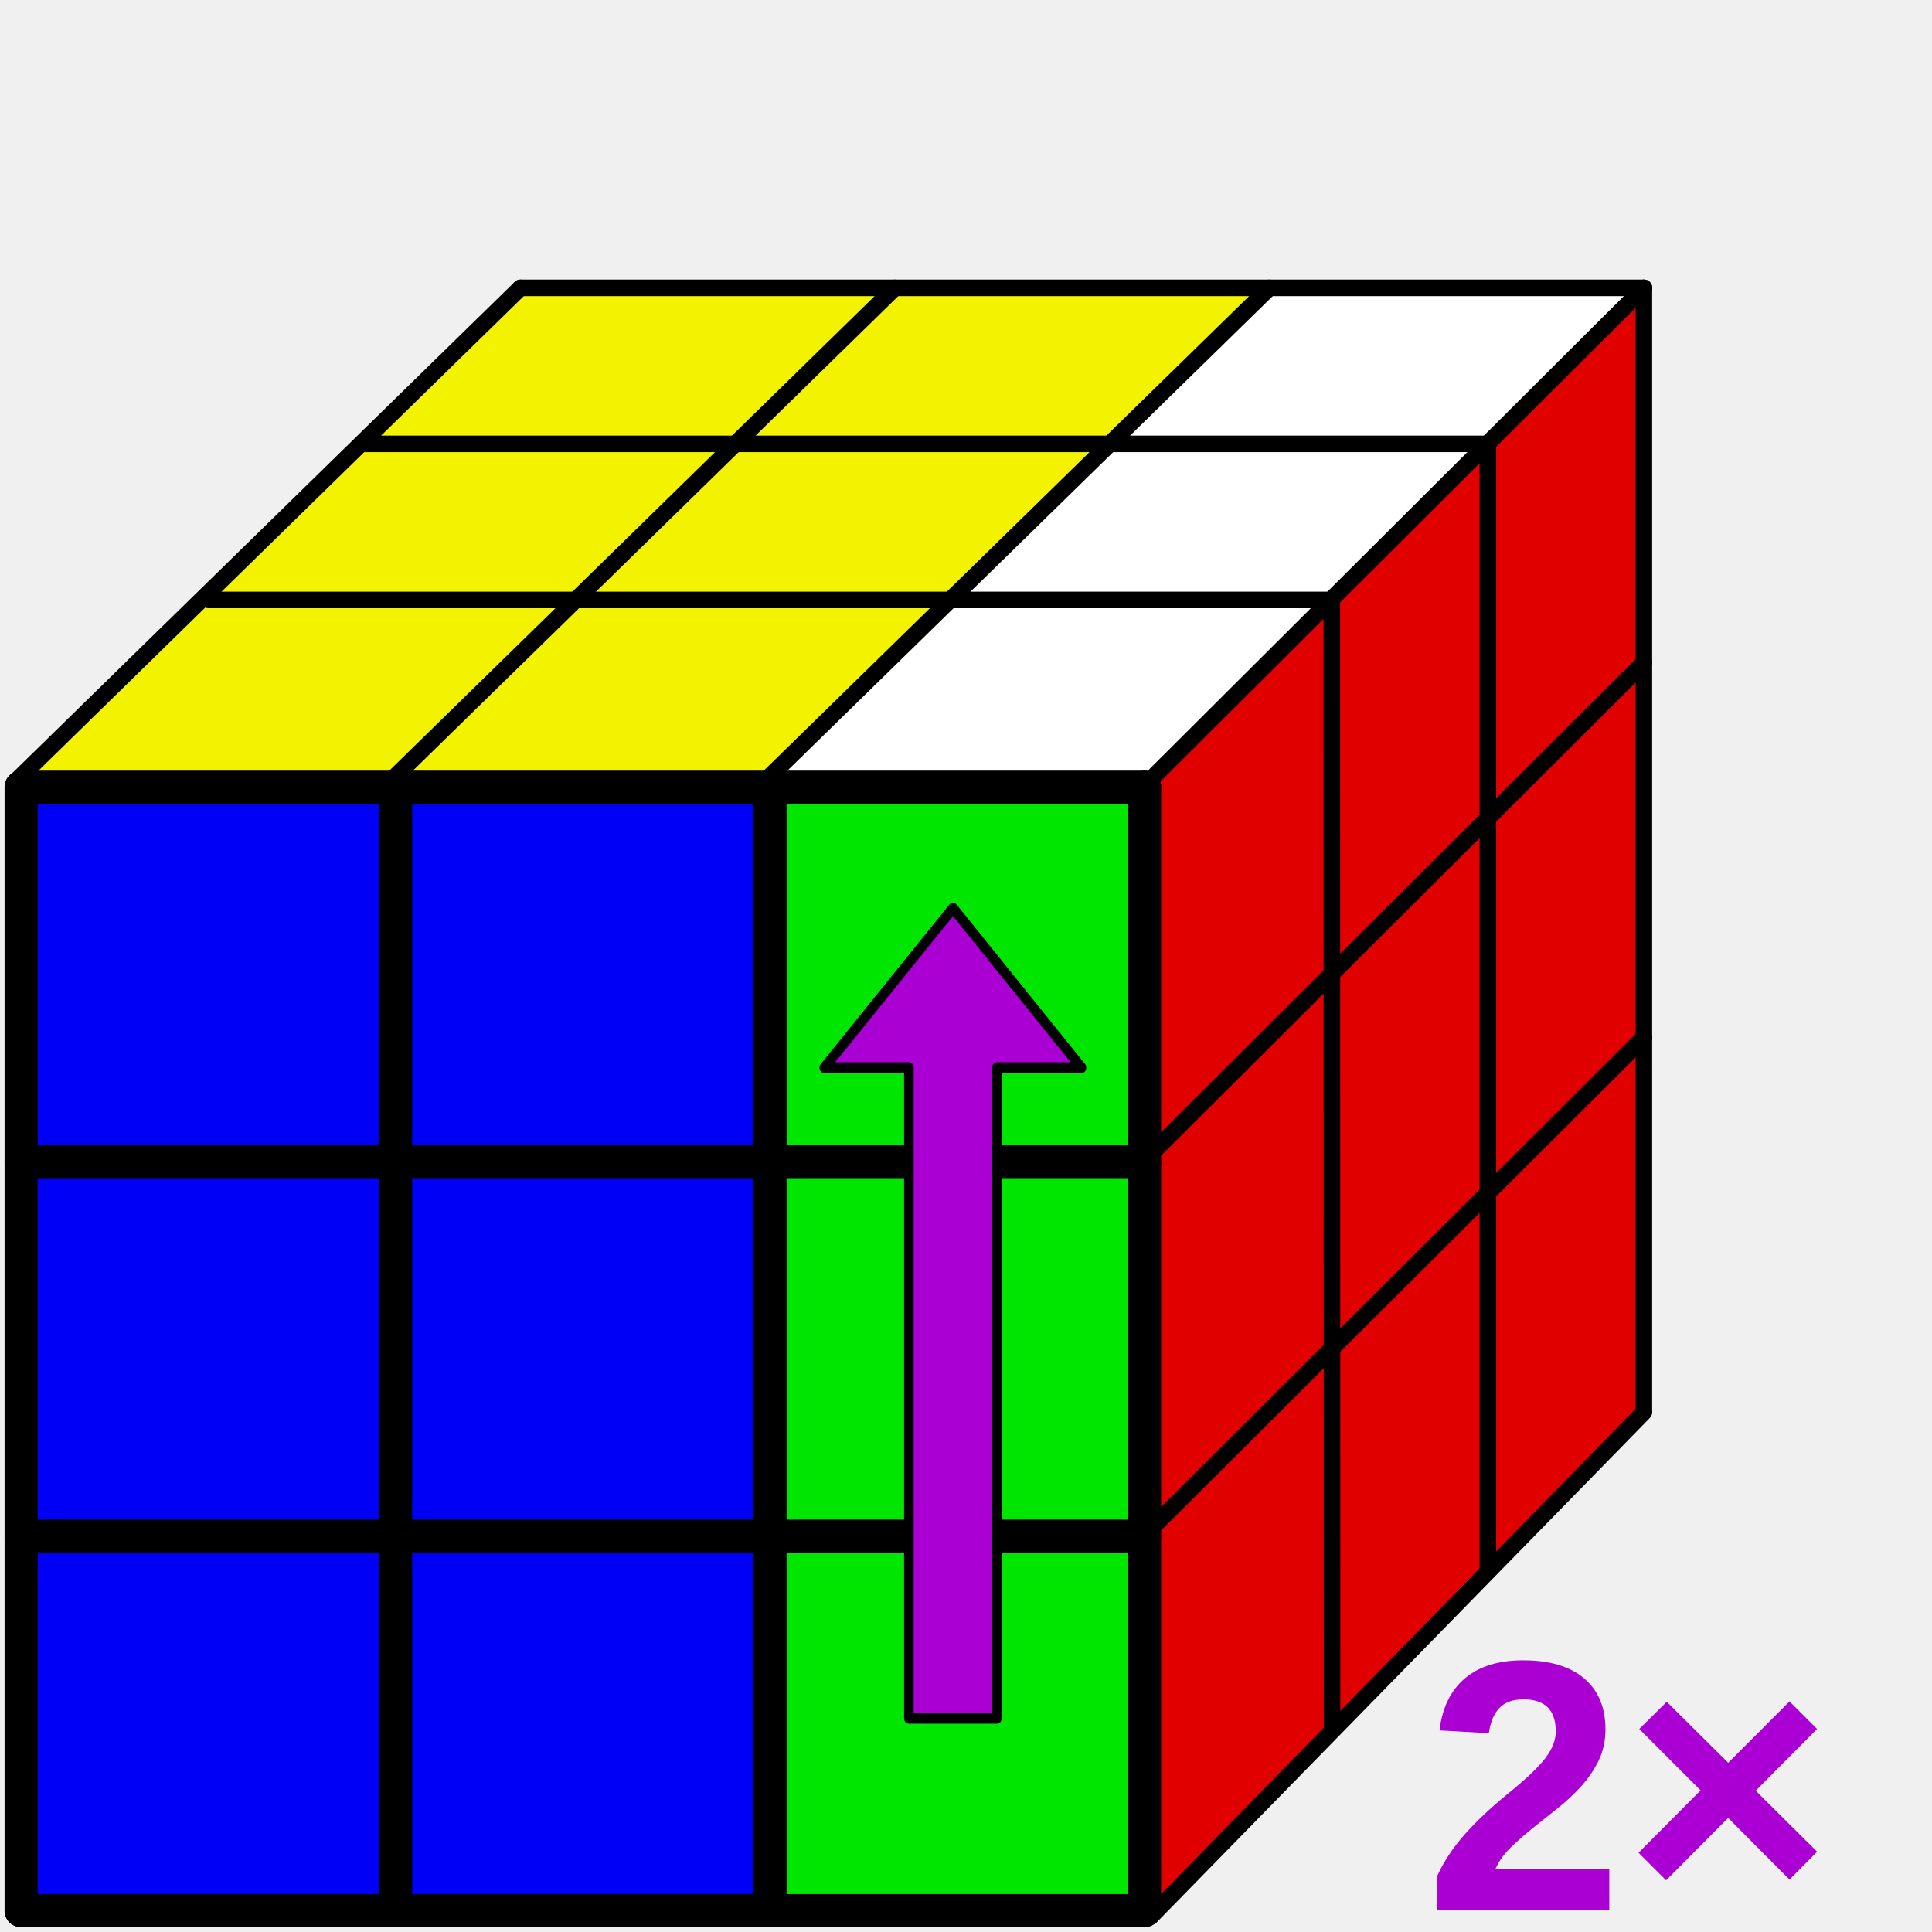
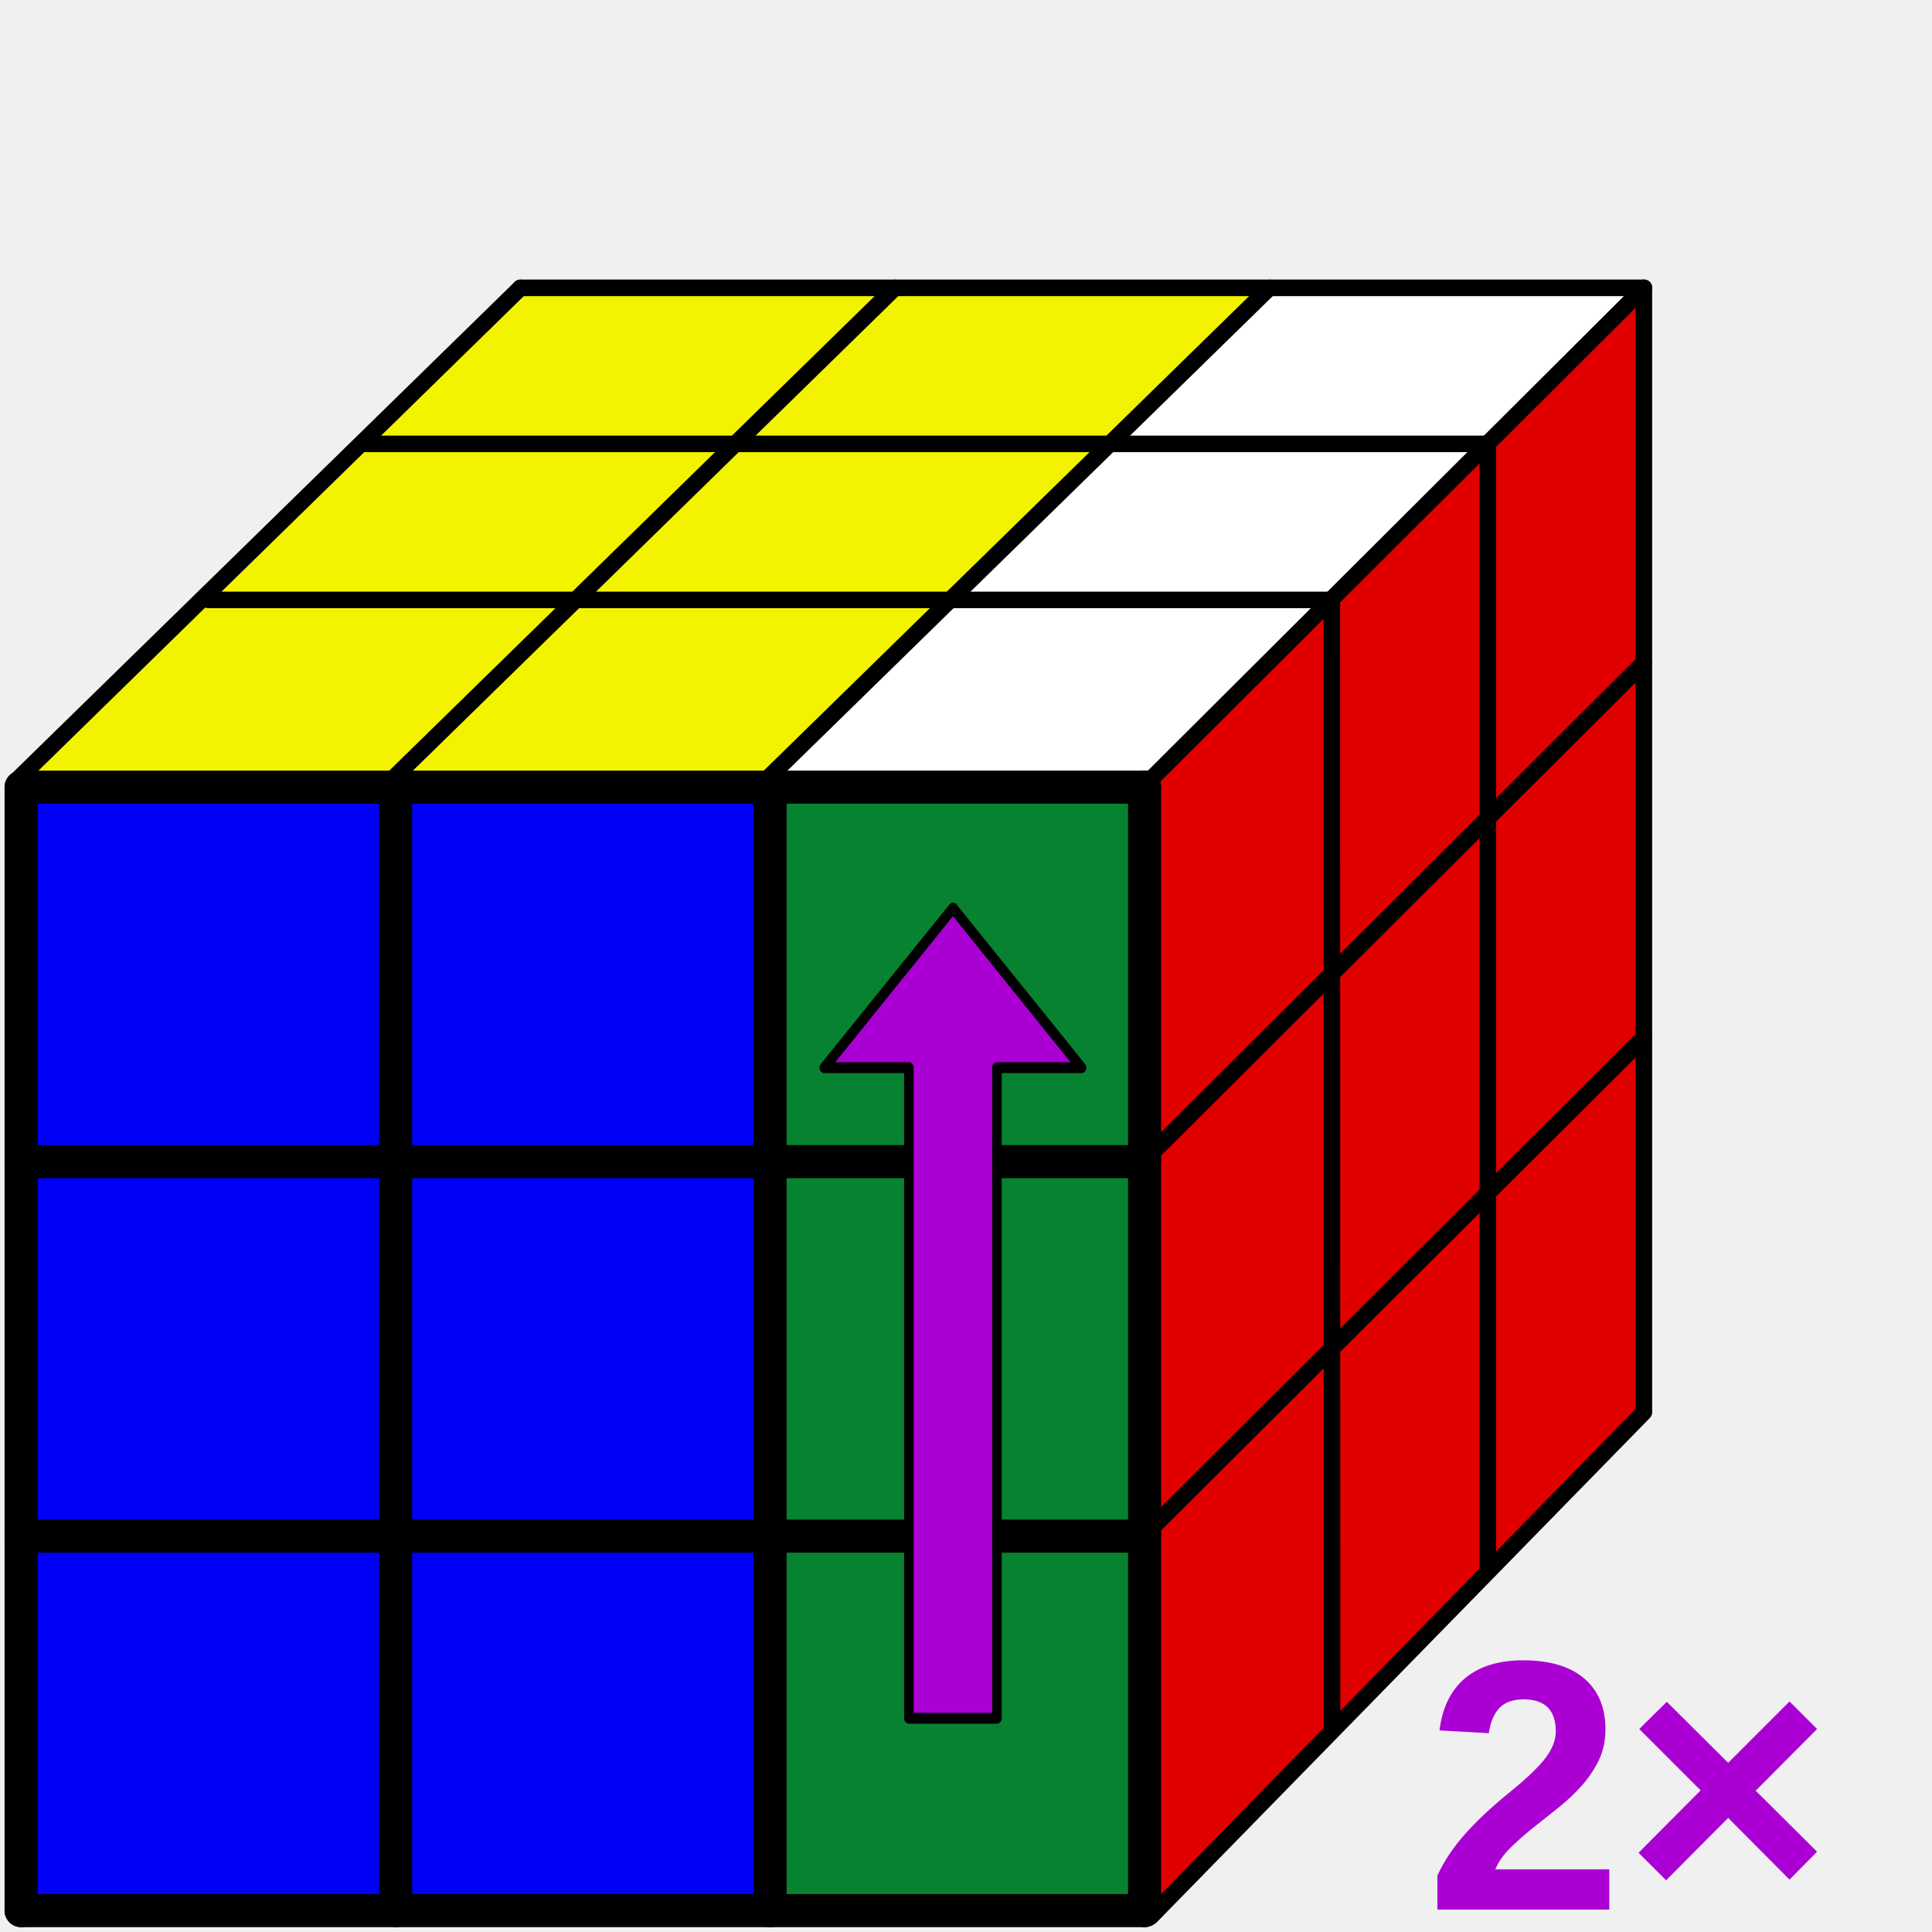
<svg xmlns="http://www.w3.org/2000/svg" width="42mm" height="42mm" fill-rule="evenodd" stroke-linejoin="round" stroke-width="28.222" preserveAspectRatio="xMidYMid" version="1.2" viewBox="0 0 6190.9 6190.9">
  <defs class="ClipPathGroup">
    <clipPath id="presentation_clip_path">
      <rect width="6e3" height="6e3" />
    </clipPath>
  </defs>
  <defs class="TextShapeIndex" />
  <defs class="EmbeddedBulletChars" />
  <g fill="#e00000">
    <g stroke-width="439.82">
      <path d="m5264.7 4530.5-485.95 471.9-2.247-1191.6 493.81-474.15z" />
      <path d="m4758.8 5048.1-474.71 474.15-10.112-1206.2 480.33-475.27z" />
      <path d="m4265.8 5552.9-561.23 551.68-5.618-1212.9 554.49-546.06z" />
      <path d="m4257.6 4327-560.1 557.3-8.989-1192.7 566.85-552.8z" />
      <path d="m4756.6 3827.8-476.96 477.52v-1193.8l473.59-461.79z" />
      <path d="m5271.1 3326.2-491.57 473.03-7.865-1189.3 498.31-473.03z" />
    </g>
    <path d="m5272.1 2136.1-490.44 458.42-10.112-1171.4 481.45-470.78z" stroke-width="439.82" />
    <path d="m4762.9 2631.4-481.45 457.3-3.371-1178.1 478.08-470.78z" stroke-width="439.82" />
    <path d="m4267.1 3126.4-574.71 548.31-3.371-1180.4 565.72-550.55z" stroke-width="439.82" />
  </g>
  <path d="m3697 2489.8-1220.3 7.945 576.8-572.03 1191.7 9.534z" fill="#fff" stroke-width="439.82" />
  <g fill="#f3f300" stroke-width="439.82">
    <path d="m2453.7 2500.4-1159.2-12.11 545.02-552.97 1194.9-6.356z" />
    <path d="m1262.7 2481.9-1177.4 1.589 552.97-559.32 1175.8 11.123z" />
    <path d="m3053.5 1922.6-1201.3-1.589 506.89-498.94 1174.3 14.301z" />
    <path d="m1852.2 1921-1196.5-15.89 491-481.46 1191.7 7.945z" />
  </g>
  <g>
    <g stroke-width="439.82">
      <path d="m4267.7 1922.4-1198.3-6.144 463.98-479.87 1234.3-13.983z" fill="#fff" />
      <path d="m4767.7 1422.4-1210.5-0.318 494.17-503.71 1194.9 4.767z" fill="#fff" />
      <path d="m3557.2 1422-1172.7-6.356 465.57-495.76 1201.3-1.589z" fill="#f3f300" />
      <path d="m2359.1 1422-1191.4 0.318 500-500 1182.4-2.437z" fill="#f3f300" />
    </g>
-     <path d="m3649.3 6114.3-1172.7-7.945-3.178-1171.1 1180.2-1.924z" fill="#00e600" stroke-width="439.82" />
+     <path d="m3649.3 6114.3-1172.7-7.945-3.178-1171.1 1180.2-1.924z" fill="#078230" stroke-width="439.82" />
    <g stroke-width="439.82">
      <path d="m2449.6 6100-1164.7-4.767 1.589-1164.7 1166.3-1.589z" fill="#0000f7" />
      <path d="m2452.8 4903.5-1167.9-3.178-1.589-1155.2 1164.7-11.123z" fill="#0000f7" />
-       <path d="m3643 4897.1-1156.8-1.589v-1160l1167.5-3.241z" fill="#00e600" />
-       <path d="m3647.7 3697.5-1164.7 1.589v-1166.3l1170.6-1.381z" fill="#00e600" />
+       <path d="m3643 4897.1-1156.8-1.589v-1160l1167.5-3.241z" fill="#078230" />
+       <path d="m3647.7 3697.5-1164.7 1.589v-1166.3l1170.6-1.381z" fill="#078230" />
    </g>
  </g>
  <g fill="#0000f7" stroke-width="439.82">
    <path d="m2462.4 3713.4-1183.8-1.589 1.589-1172.7 1187.5-16.737z" />
    <path d="m1260.3 3708.6-1178.1-13.483 5.681-1150.3 1179.8-22.472z" />
    <path d="m1257.9 4897.1-1182.3-1.801 6.462-1158.2 1164.7 3.178z" />
    <path d="m1248.4 6092.1h-1167.9l4.767-1153.6 1167.9-4.767z" />
  </g>
  <g transform="translate(0 -2023.7)">
    <g class="Master_Slide" />
  </g>
  <g class="SlideGroup" transform="translate(-32.348 222.36)">
    <g class="Slide" clip-path="url(#presentation_clip_path)">
      <g class="Page">
        <g class="Group">
          <g class="com.sun.star.drawing.LineShape">
            <g fill="none">
              <rect class="BoundingBox" x="47" y="2247" width="107" height="3707" />
              <path d="m100 5900v-3600" stroke="#000" stroke-linecap="round" stroke-linejoin="miter" stroke-width="106" />
            </g>
          </g>
          <g class="com.sun.star.drawing.LineShape">
            <g fill="none">
              <rect class="BoundingBox" x="47" y="5847" width="3707" height="107" />
              <path d="m100 5900h3600" stroke="#000" stroke-linecap="round" stroke-linejoin="miter" stroke-width="106" />
            </g>
          </g>
          <g class="com.sun.star.drawing.LineShape">
            <g fill="none">
              <rect class="BoundingBox" x="3647" y="2247" width="107" height="3707" />
              <path d="m3700 5900v-3600" stroke="#000" stroke-linecap="round" stroke-linejoin="miter" stroke-width="106" />
            </g>
          </g>
          <g class="com.sun.star.drawing.LineShape">
            <g fill="none">
              <rect class="BoundingBox" x="47" y="2247" width="3707" height="107" />
              <path d="m100 2300h3600" stroke="#000" stroke-linecap="round" stroke-linejoin="miter" stroke-width="106" />
            </g>
          </g>
          <g class="com.sun.star.drawing.LineShape">
            <g fill="none">
              <rect class="BoundingBox" x="1247" y="2247" width="107" height="3707" />
              <path d="m1300 5900v-3600" stroke="#000" stroke-linecap="round" stroke-linejoin="miter" stroke-width="106" />
            </g>
          </g>
          <g class="com.sun.star.drawing.LineShape">
            <g fill="none">
              <rect class="BoundingBox" x="2447" y="2247" width="107" height="3707" />
              <path d="m2500 5900v-3600" stroke="#000" stroke-linecap="round" stroke-linejoin="miter" stroke-width="106" />
            </g>
          </g>
          <g class="com.sun.star.drawing.LineShape">
            <g fill="none">
              <rect class="BoundingBox" x="47" y="3447" width="3707" height="107" />
              <path d="m100 3500h3600" stroke="#000" stroke-linecap="round" stroke-linejoin="miter" stroke-width="106" />
            </g>
          </g>
          <g class="com.sun.star.drawing.LineShape">
            <g fill="none">
              <rect class="BoundingBox" x="47" y="4647" width="3707" height="107" />
              <path d="m100 4700h3600" stroke="#000" stroke-linecap="round" stroke-linejoin="miter" stroke-width="106" />
            </g>
          </g>
          <g class="com.sun.star.drawing.LineShape">
            <g fill="none">
              <rect class="BoundingBox" x="673" y="1673" width="3655" height="55" />
              <path d="m700 1700h3600" stroke="#000" stroke-linecap="round" stroke-linejoin="miter" stroke-width="53" />
            </g>
          </g>
          <g class="com.sun.star.drawing.LineShape">
            <g fill="none">
              <rect class="BoundingBox" x="1173" y="1173" width="3655" height="55" />
              <path d="m1200 1200h3600" stroke="#000" stroke-linecap="round" stroke-linejoin="miter" stroke-width="53" />
            </g>
          </g>
          <g class="com.sun.star.drawing.LineShape">
            <g fill="none">
              <rect class="BoundingBox" x="1673" y="673" width="3655" height="55" />
              <path d="m1700 700h3600" stroke="#000" stroke-linecap="round" stroke-linejoin="miter" stroke-width="53" />
            </g>
          </g>
          <g class="com.sun.star.drawing.LineShape">
            <g fill="none">
              <rect class="BoundingBox" x="4273" y="1673" width="55" height="3655" />
              <path d="m4300.8 5320.7-0.794-3620.7" stroke="#000" stroke-linecap="round" stroke-linejoin="miter" stroke-width="53" />
            </g>
          </g>
          <g class="com.sun.star.drawing.LineShape">
            <g fill="none">
              <rect class="BoundingBox" x="4773" y="1173" width="55" height="3655" />
              <path d="m4800 4800v-3600" stroke="#000" stroke-linecap="round" stroke-linejoin="miter" stroke-width="53" />
            </g>
          </g>
          <g class="com.sun.star.drawing.LineShape">
            <g fill="none">
              <rect class="BoundingBox" x="5273" y="673" width="55" height="3655" />
              <path d="m5300 4300v-3600" stroke="#000" stroke-linecap="round" stroke-linejoin="miter" stroke-width="53" />
            </g>
          </g>
          <g class="com.sun.star.drawing.LineShape">
            <g fill="none">
              <rect class="BoundingBox" x="59" y="673" width="1669" height="1633" />
              <path d="m86 2278 1614-1578" stroke="#000" stroke-linecap="round" stroke-linejoin="miter" stroke-width="53" />
            </g>
          </g>
          <g class="com.sun.star.drawing.LineShape">
            <g fill="none">
              <rect class="BoundingBox" x="1259" y="673" width="1669" height="1633" />
              <path d="m1286 2278 1614-1578" stroke="#000" stroke-linecap="round" stroke-linejoin="miter" stroke-width="53" />
            </g>
          </g>
          <g class="com.sun.star.drawing.LineShape">
            <g fill="none">
              <rect class="BoundingBox" x="2459" y="673" width="1669" height="1633" />
              <path d="m2486 2278 1614-1578" stroke="#000" stroke-linecap="round" stroke-linejoin="miter" stroke-width="53" />
            </g>
          </g>
          <g class="com.sun.star.drawing.LineShape">
            <g fill="none">
              <rect class="BoundingBox" x="3659" y="673" width="1669" height="1664" />
              <path d="m3686 2309 1614-1609" stroke="#000" stroke-linecap="round" stroke-linejoin="miter" stroke-width="53" />
            </g>
          </g>
          <g class="com.sun.star.drawing.LineShape">
            <g fill="none">
              <rect class="BoundingBox" x="3659" y="1874" width="1669" height="1664" />
              <path d="m3686 3510 1614-1609" stroke="#000" stroke-linecap="round" stroke-linejoin="miter" stroke-width="53" />
            </g>
          </g>
          <g class="com.sun.star.drawing.LineShape">
            <g fill="none">
              <rect class="BoundingBox" x="3659" y="3075" width="1669" height="1664" />
              <path d="m3686 4711 1614-1609" stroke="#000" stroke-linecap="round" stroke-linejoin="miter" stroke-width="53" />
            </g>
          </g>
          <g class="com.sun.star.drawing.LineShape">
            <g fill="none">
              <rect class="BoundingBox" x="3694" y="4276" width="1634" height="1670" />
              <path d="m3721 5918 1579-1615" stroke="#000" stroke-linecap="round" stroke-linejoin="miter" stroke-width="53" />
            </g>
          </g>
        </g>
      </g>
    </g>
  </g>
  <g class="com.sun.star.drawing.CustomShape" transform="matrix(0 -.48971 -.43351 0 3899.1 8003.5)">
    <rect class="BoundingBox" x="5064" y="964" width="5374" height="1974" fill="none" />
    <path d="m5100 1625h4257v-625l1044 950-1044 951v-625h-4257zm0-625zm5301 1901z" fill="#aa00d4" />
    <path d="m5100 1625h4257v-625l1044 950-1044 951v-625h-4257z" fill="none" stroke="#000" stroke-linejoin="round" stroke-width="71" />
  </g>
  <g transform="translate(12431 -5326.9)" fill-rule="evenodd" stroke-linejoin="round" stroke-width="28.222">
    <g transform="translate(0 -2023.7)">
      <g class="Master_Slide" />
    </g>
    <text x="-7864.667" y="11445.998" fill="#aa00d4" font-family="FontAwesome" font-size="1560px" letter-spacing="0px" stroke-width="1100.7" word-spacing="0px" style="line-height:1.25" xml:space="preserve">
      <tspan x="-7864.667" y="11445.998" fill="#aa00d4" font-family="'Liberation Sans'" font-size="1144px" font-weight="bold" stroke-width="1100.7">2×</tspan>
    </text>
  </g>
</svg>
